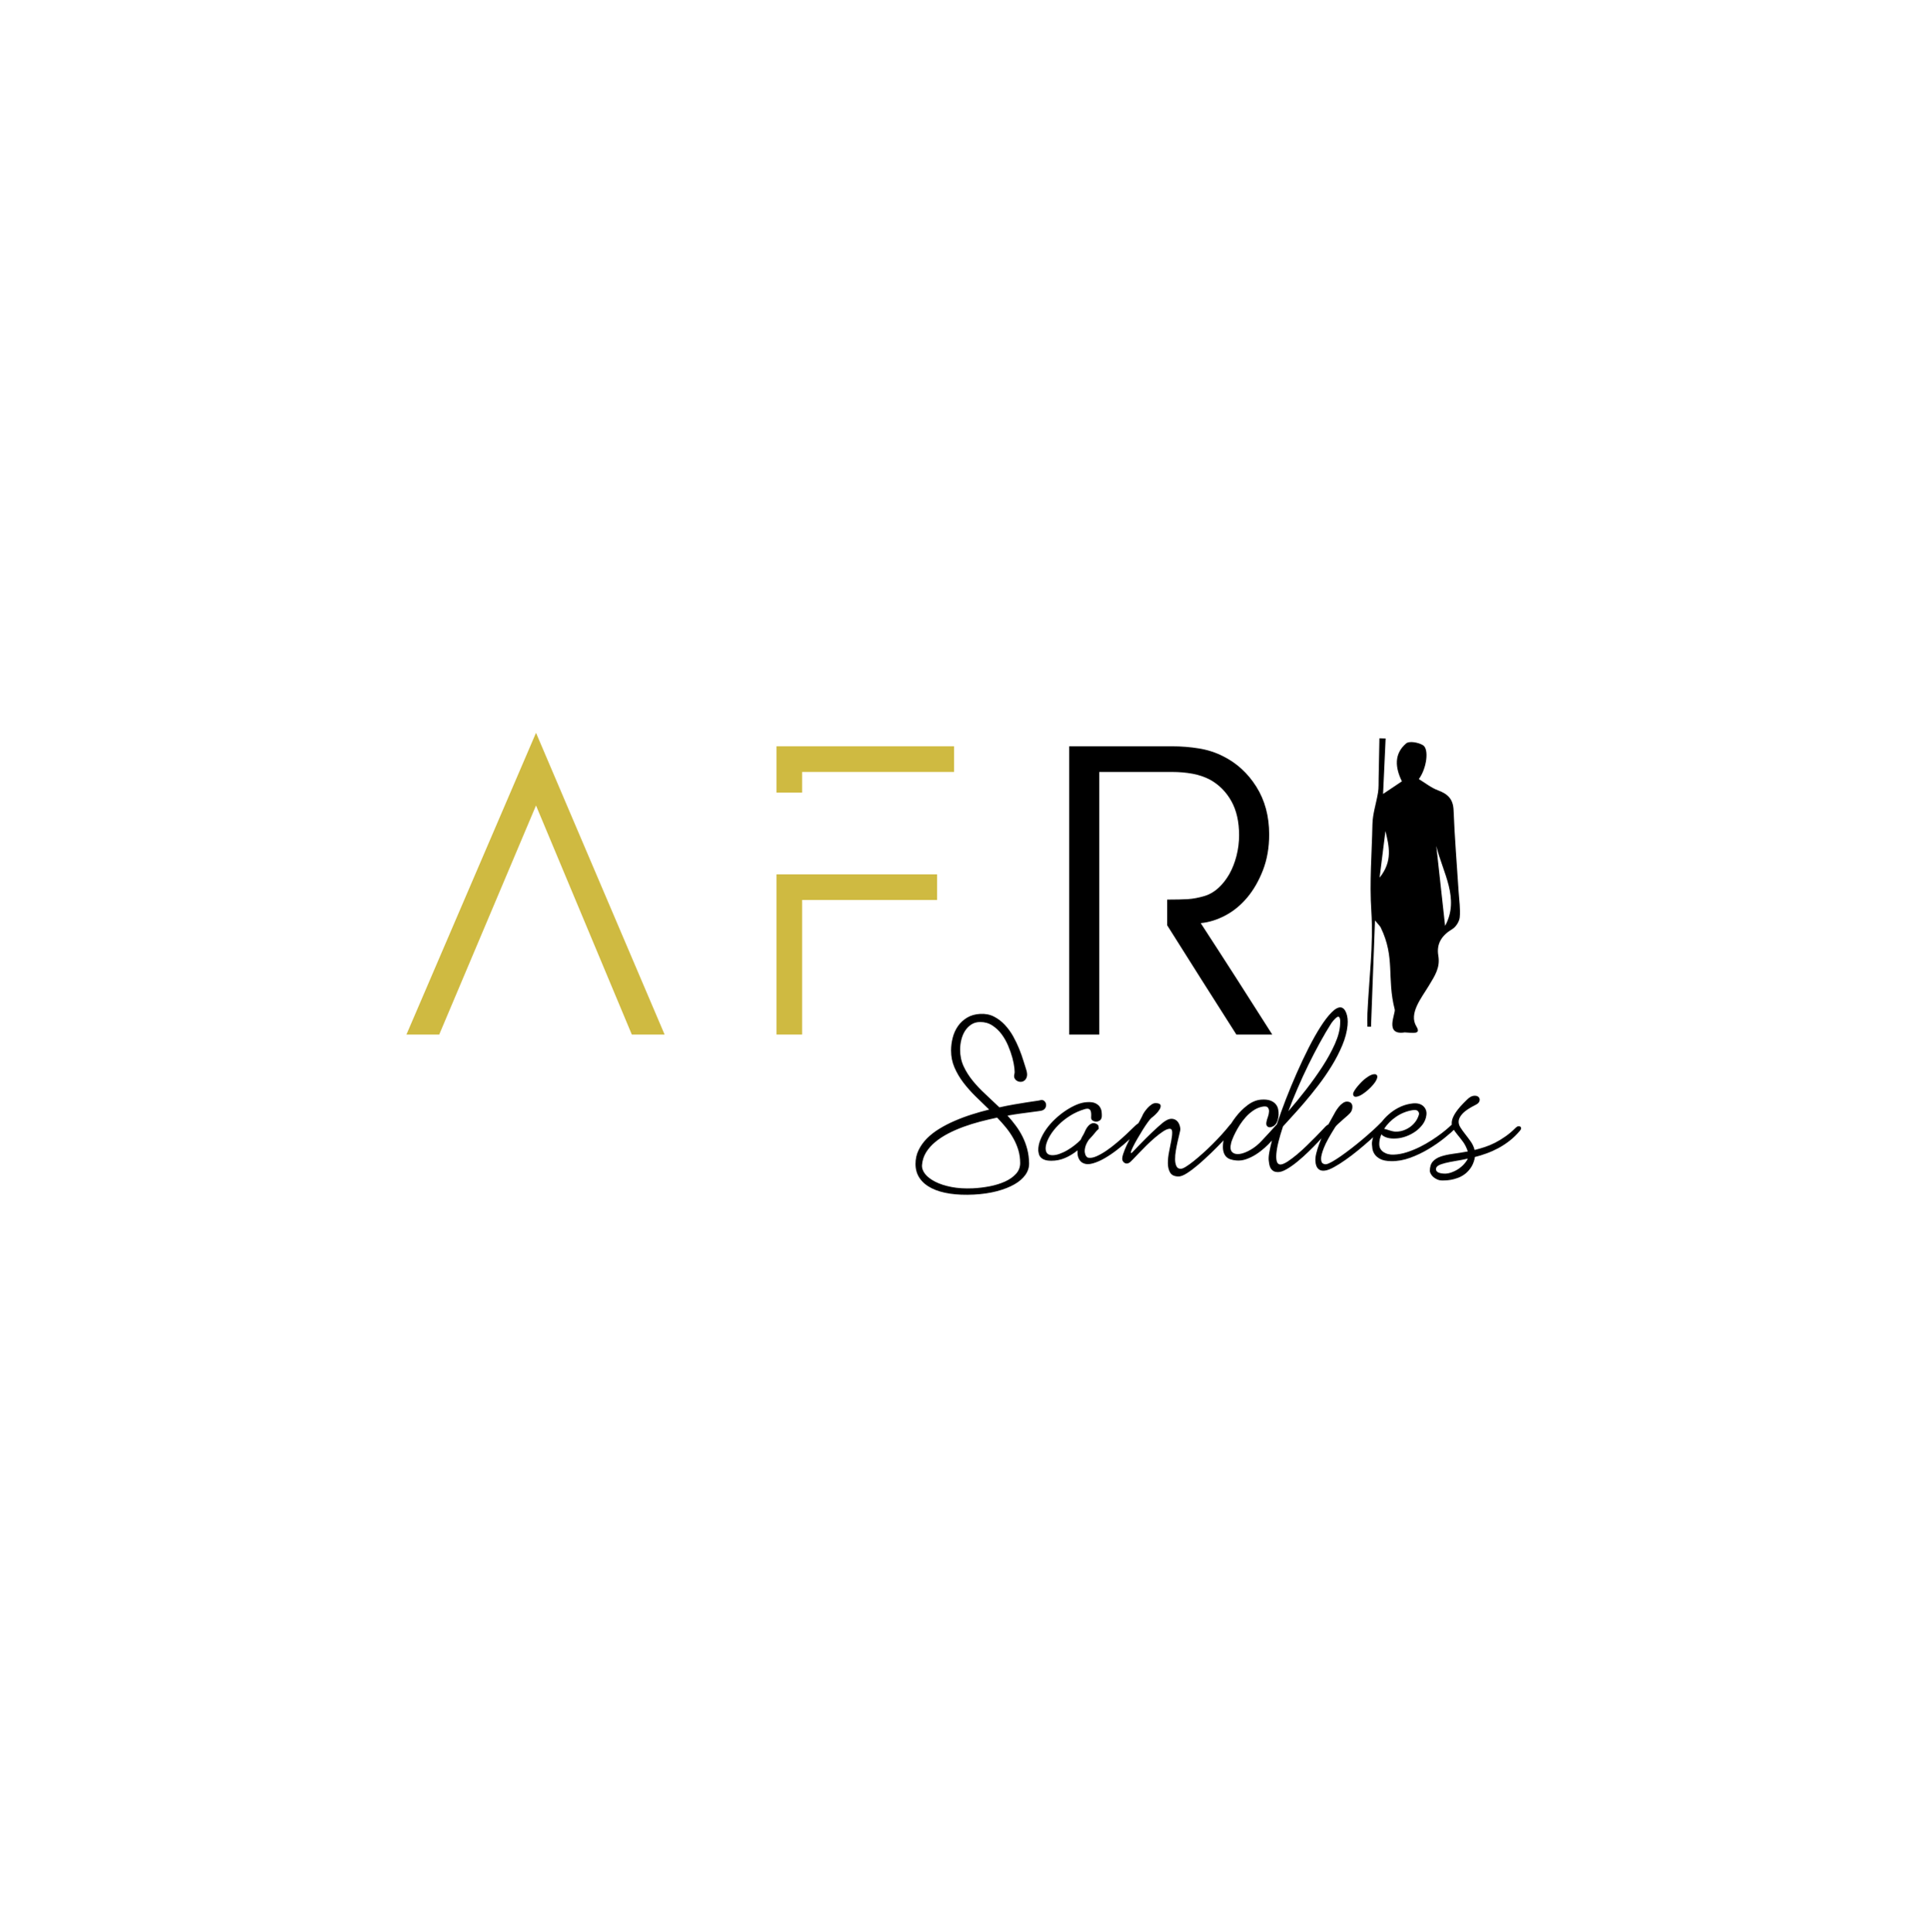
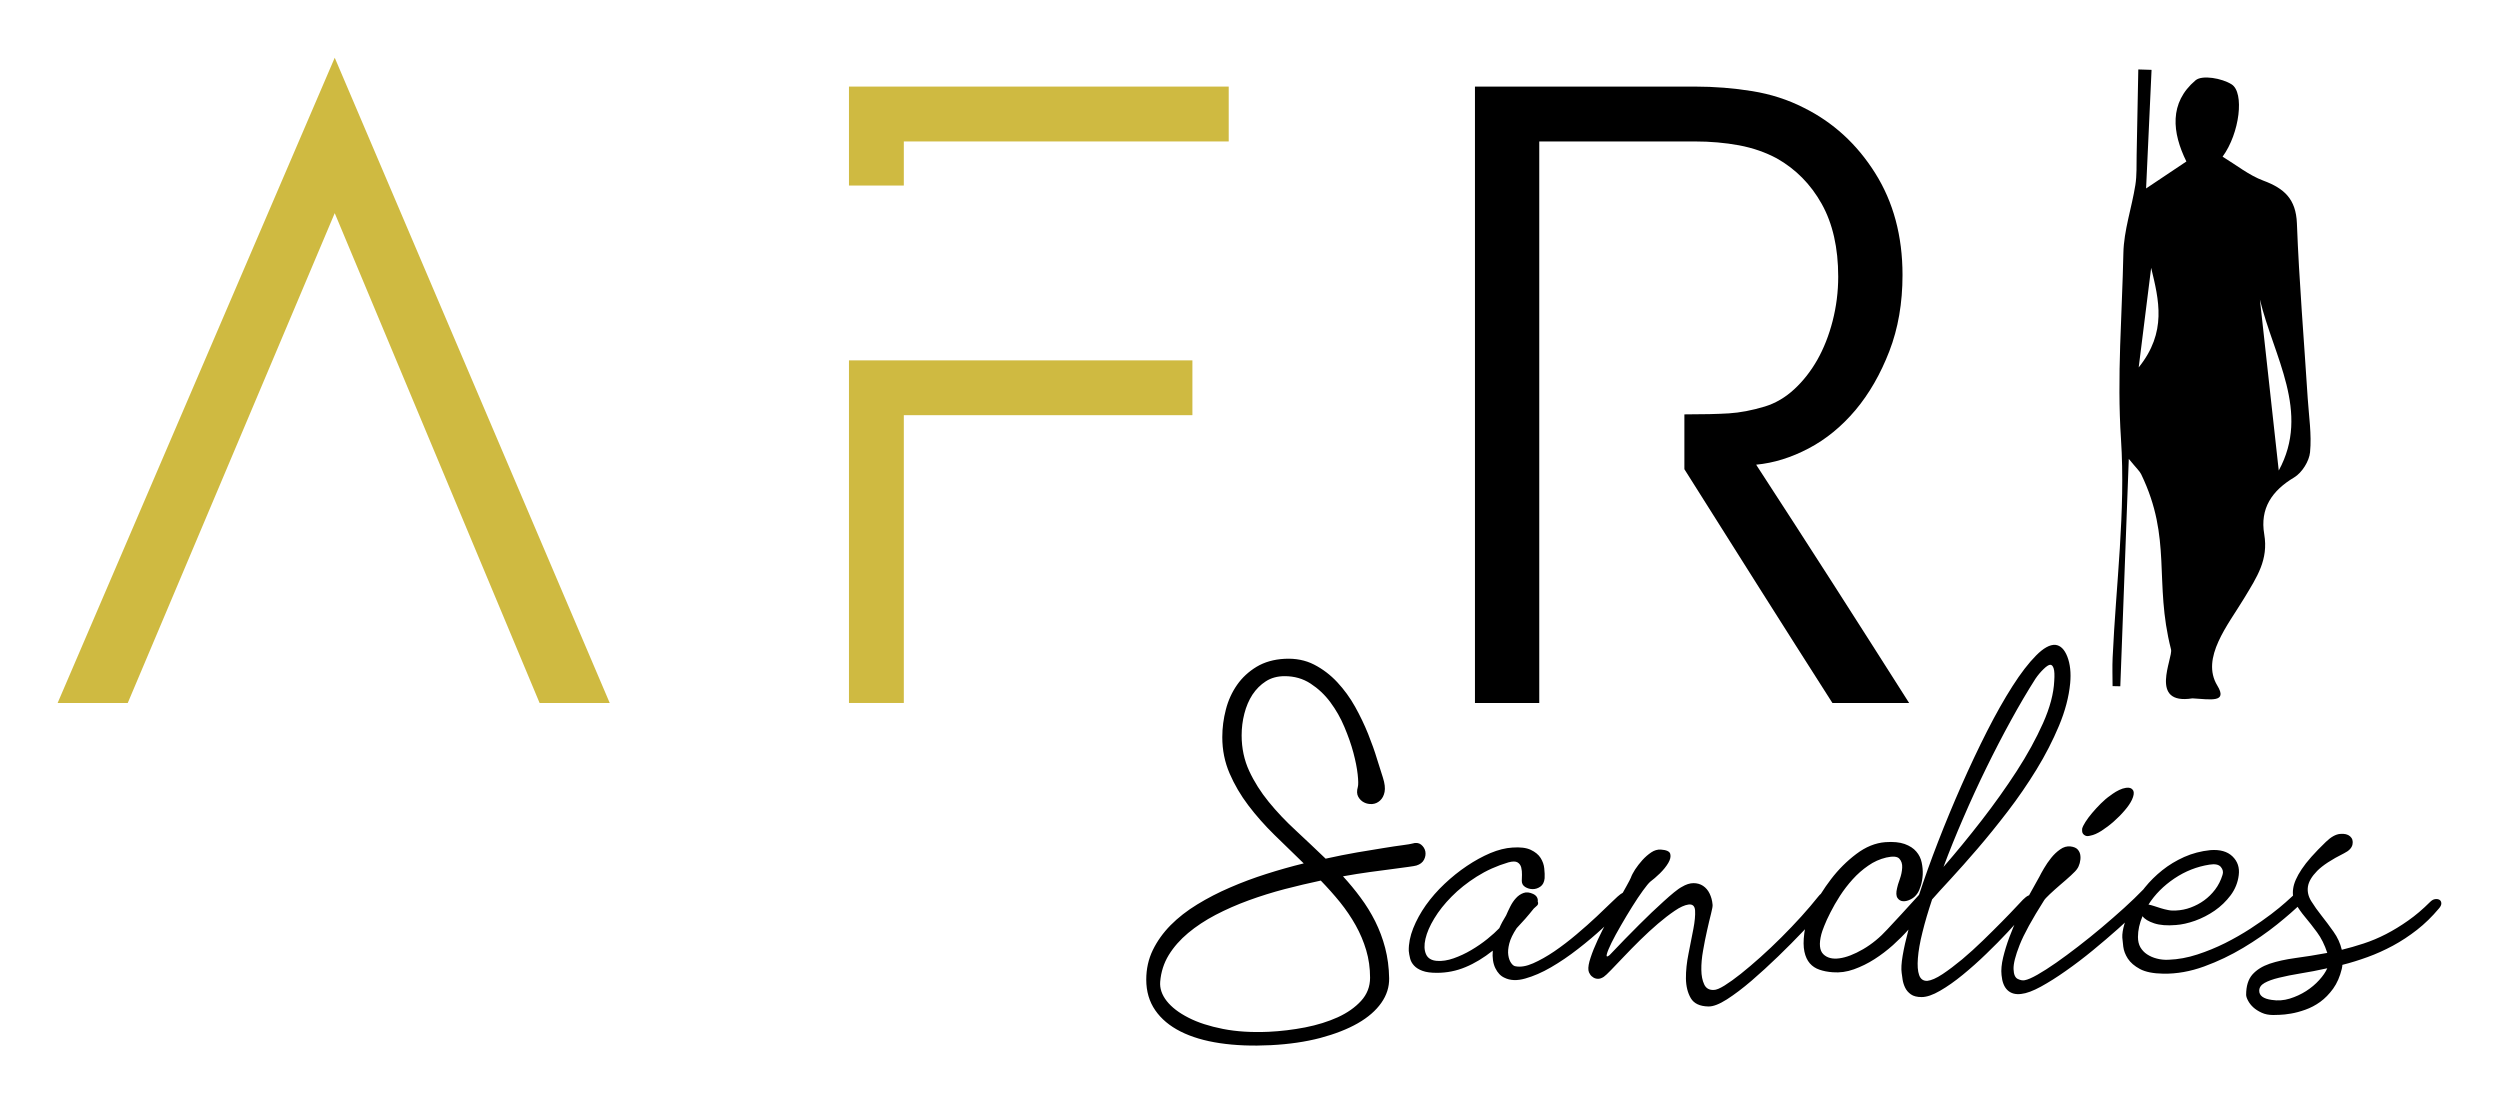
- <svg xmlns="http://www.w3.org/2000/svg" width="283.465" height="283.465" viewBox="0 0 283.465 283.465">
+ <svg xmlns="http://www.w3.org/2000/svg" width="171.6" height="75.8" viewBox="55.7 103.6 171.6 75.8">
  <defs>
    <clipPath id="clip-0">
      <path clip-rule="nonzero" d="M 0 0 L 282.93 0 L 282.93 282.93 L 0 282.93 Z M 0 0 " />
    </clipPath>
    <clipPath id="clip-1">
      <path clip-rule="nonzero" d="M 0 0 L 282.93 0 L 282.93 282.93 L 0 282.93 Z M 0 0 " />
    </clipPath>
  </defs>
  <g>
    <path fill-rule="nonzero" fill="rgb(0%, 0%, 0%)" fill-opacity="1" d="M 141.953 149.367 C 141.414 149.695 140.965 150.105 140.613 150.609 C 140.262 151.113 140.004 151.676 139.844 152.301 C 139.68 152.926 139.598 153.559 139.598 154.199 C 139.598 155.086 139.766 155.914 140.098 156.684 C 140.43 157.453 140.859 158.188 141.387 158.883 C 141.914 159.578 142.512 160.254 143.176 160.906 C 143.84 161.559 144.512 162.211 145.188 162.863 C 144.34 163.07 143.488 163.312 142.625 163.586 C 141.766 163.859 140.938 164.168 140.137 164.516 C 139.336 164.859 138.582 165.25 137.879 165.68 C 137.176 166.109 136.566 166.586 136.051 167.105 C 135.535 167.629 135.129 168.199 134.828 168.816 C 134.527 169.438 134.379 170.113 134.379 170.844 C 134.379 171.648 134.586 172.352 134.996 172.945 C 135.406 173.539 135.984 174.023 136.734 174.402 C 137.484 174.781 138.383 175.047 139.434 175.203 C 140.48 175.359 141.648 175.406 142.938 175.34 C 144.191 175.277 145.32 175.109 146.332 174.844 C 147.34 174.574 148.199 174.238 148.902 173.836 C 149.605 173.434 150.141 172.965 150.512 172.438 C 150.883 171.91 151.062 171.348 151.051 170.746 C 151.039 170.004 150.945 169.312 150.777 168.664 C 150.609 168.02 150.379 167.414 150.094 166.84 C 149.805 166.266 149.473 165.727 149.094 165.219 C 148.719 164.707 148.312 164.219 147.883 163.75 C 148.535 163.633 149.148 163.535 149.723 163.457 C 150.293 163.379 150.805 163.312 151.254 163.254 C 151.707 163.195 152.074 163.145 152.359 163.105 C 152.648 163.066 152.836 163.035 152.926 163.008 C 153.176 162.93 153.348 162.797 153.445 162.609 C 153.543 162.418 153.57 162.23 153.535 162.039 C 153.496 161.852 153.395 161.695 153.238 161.57 C 153.082 161.449 152.879 161.426 152.633 161.504 C 152.543 161.531 152.324 161.566 151.98 161.613 C 151.633 161.656 151.199 161.723 150.668 161.809 C 150.141 161.891 149.535 161.992 148.852 162.109 C 148.168 162.227 147.449 162.371 146.691 162.539 C 146 161.875 145.312 161.227 144.633 160.594 C 143.945 159.961 143.332 159.312 142.785 158.641 C 142.238 157.969 141.789 157.262 141.445 156.52 C 141.102 155.777 140.926 154.961 140.926 154.078 C 140.926 153.57 140.988 153.07 141.113 152.582 C 141.238 152.094 141.422 151.66 141.668 151.281 C 141.918 150.906 142.223 150.598 142.59 150.363 C 142.953 150.129 143.383 150.012 143.879 150.012 C 144.543 150.012 145.137 150.18 145.656 150.52 C 146.176 150.859 146.633 151.285 147.016 151.801 C 147.398 152.316 147.723 152.883 147.98 153.5 C 148.242 154.121 148.449 154.711 148.598 155.27 C 148.746 155.832 148.844 156.324 148.891 156.754 C 148.938 157.184 148.941 157.473 148.902 157.613 C 148.824 157.887 148.832 158.113 148.93 158.289 C 149.027 158.465 149.16 158.594 149.332 158.68 C 149.5 158.766 149.688 158.801 149.887 158.789 C 150.09 158.773 150.27 158.695 150.426 158.551 C 150.582 158.41 150.688 158.211 150.738 157.957 C 150.789 157.703 150.75 157.375 150.621 156.969 C 150.516 156.656 150.383 156.234 150.219 155.699 C 150.059 155.164 149.852 154.59 149.605 153.969 C 149.355 153.352 149.059 152.73 148.715 152.113 C 148.371 151.496 147.961 150.934 147.492 150.43 C 147.023 149.926 146.492 149.523 145.902 149.219 C 145.309 148.914 144.633 148.781 143.879 148.82 C 143.137 148.859 142.496 149.043 141.953 149.367 M 149.125 172.301 C 148.715 172.75 148.18 173.125 147.523 173.426 C 146.863 173.723 146.121 173.957 145.285 174.121 C 144.453 174.281 143.617 174.383 142.785 174.422 C 141.625 174.473 140.578 174.41 139.648 174.227 C 138.715 174.043 137.922 173.789 137.273 173.453 C 136.621 173.121 136.125 172.742 135.785 172.312 C 135.449 171.883 135.297 171.438 135.336 170.98 C 135.391 170.316 135.586 169.707 135.922 169.156 C 136.262 168.602 136.707 168.098 137.254 167.641 C 137.801 167.184 138.43 166.77 139.137 166.398 C 139.848 166.027 140.605 165.695 141.406 165.402 C 142.207 165.109 143.031 164.852 143.879 164.629 C 144.723 164.41 145.551 164.215 146.359 164.043 C 146.828 164.527 147.27 165.023 147.68 165.527 C 148.09 166.039 148.449 166.566 148.754 167.113 C 149.059 167.66 149.301 168.23 149.477 168.824 C 149.652 169.418 149.742 170.043 149.742 170.711 C 149.742 171.32 149.535 171.852 149.125 172.301 M 157.996 162.156 C 157.457 162.387 156.922 162.68 156.387 163.039 C 155.852 163.398 155.34 163.809 154.852 164.27 C 154.363 164.73 153.938 165.219 153.57 165.734 C 153.207 166.25 152.918 166.777 152.703 167.316 C 152.488 167.859 152.387 168.375 152.398 168.871 C 152.414 169.027 152.441 169.195 152.488 169.379 C 152.531 169.562 152.621 169.727 152.762 169.879 C 152.898 170.027 153.09 170.148 153.336 170.238 C 153.586 170.332 153.914 170.375 154.332 170.375 C 155.012 170.375 155.664 170.246 156.289 169.984 C 156.914 169.727 157.539 169.348 158.164 168.852 C 158.125 169.336 158.184 169.734 158.34 170.055 C 158.496 170.375 158.703 170.594 158.965 170.711 C 159.355 170.906 159.832 170.926 160.391 170.766 C 160.953 170.609 161.543 170.355 162.16 169.996 C 162.777 169.637 163.398 169.219 164.016 168.734 C 164.637 168.254 165.199 167.777 165.707 167.309 C 166.215 166.84 166.637 166.422 166.977 166.059 C 167.316 165.691 167.52 165.445 167.586 165.316 C 167.715 165.027 167.695 164.859 167.523 164.809 C 167.355 164.754 167.156 164.812 166.922 164.984 C 166.844 165.035 166.656 165.203 166.363 165.488 C 166.07 165.777 165.715 166.117 165.297 166.508 C 164.883 166.898 164.418 167.309 163.91 167.738 C 163.402 168.168 162.895 168.555 162.387 168.902 C 161.879 169.246 161.391 169.52 160.93 169.723 C 160.469 169.926 160.066 169.992 159.73 169.926 C 159.621 169.914 159.523 169.84 159.426 169.703 C 159.328 169.566 159.262 169.387 159.23 169.164 C 159.195 168.941 159.219 168.676 159.297 168.363 C 159.375 168.051 159.547 167.699 159.805 167.309 C 160.195 166.902 160.59 166.453 160.98 165.961 L 161.176 165.785 C 161.277 165.707 161.305 165.602 161.25 165.473 C 161.266 165.379 161.25 165.289 161.203 165.199 C 161.156 165.105 161.07 165.027 160.938 164.961 C 160.691 164.848 160.469 164.82 160.273 164.895 C 160.078 164.965 159.906 165.082 159.758 165.246 C 159.605 165.41 159.477 165.602 159.367 165.82 C 159.254 166.043 159.16 166.246 159.082 166.43 C 158.887 166.742 158.73 167.035 158.613 167.309 C 158.406 167.527 158.133 167.777 157.793 168.051 C 157.453 168.324 157.086 168.578 156.688 168.812 C 156.293 169.047 155.887 169.234 155.477 169.379 C 155.066 169.523 154.684 169.582 154.332 169.555 C 153.957 169.527 153.703 169.375 153.582 169.098 C 153.457 168.816 153.445 168.465 153.543 168.043 C 153.641 167.617 153.84 167.152 154.148 166.645 C 154.453 166.137 154.852 165.633 155.34 165.141 C 155.828 164.645 156.402 164.188 157.062 163.77 C 157.719 163.355 158.445 163.027 159.238 162.793 C 159.523 162.715 159.734 162.715 159.863 162.793 C 159.992 162.871 160.078 162.988 160.117 163.145 C 160.156 163.301 160.172 163.469 160.168 163.645 C 160.16 163.82 160.156 163.961 160.156 164.066 C 160.156 164.246 160.234 164.387 160.391 164.484 C 160.551 164.582 160.723 164.629 160.91 164.629 C 161.098 164.629 161.273 164.57 161.438 164.453 C 161.602 164.336 161.695 164.148 161.723 163.887 C 161.734 163.691 161.727 163.469 161.699 163.215 C 161.676 162.961 161.59 162.719 161.449 162.492 C 161.305 162.262 161.078 162.078 160.773 161.934 C 160.469 161.789 160.047 161.738 159.512 161.777 C 159.043 161.805 158.539 161.93 157.996 162.156 M 169.039 162.109 C 168.824 162.254 168.621 162.43 168.434 162.637 C 168.246 162.848 168.078 163.062 167.934 163.281 C 167.793 163.504 167.695 163.691 167.641 163.848 C 167.602 163.941 167.504 164.133 167.34 164.426 C 167.176 164.719 166.984 165.066 166.762 165.461 C 166.543 165.859 166.305 166.293 166.051 166.762 C 165.797 167.23 165.566 167.684 165.367 168.117 C 165.164 168.555 165 168.961 164.879 169.332 C 164.754 169.703 164.703 169.992 164.73 170.199 C 164.742 170.293 164.777 170.383 164.84 170.473 C 164.895 170.566 164.977 170.641 165.074 170.699 C 165.172 170.758 165.277 170.785 165.395 170.785 C 165.512 170.785 165.641 170.742 165.785 170.648 C 165.879 170.586 166.047 170.426 166.293 170.172 C 166.543 169.918 166.836 169.609 167.172 169.254 C 167.512 168.895 167.883 168.516 168.289 168.117 C 168.691 167.723 169.094 167.352 169.5 167.004 C 169.902 166.66 170.289 166.363 170.652 166.117 C 171.016 165.867 171.328 165.727 171.59 165.688 C 171.875 165.648 172.031 165.785 172.051 166.105 C 172.07 166.426 172.031 166.844 171.934 167.355 C 171.832 167.871 171.723 168.434 171.602 169.047 C 171.477 169.66 171.418 170.234 171.422 170.766 C 171.43 171.301 171.543 171.75 171.758 172.117 C 171.973 172.48 172.371 172.672 172.957 172.684 C 173.285 172.695 173.711 172.531 174.238 172.195 C 174.766 171.855 175.328 171.43 175.93 170.914 C 176.527 170.398 177.137 169.844 177.758 169.242 C 178.375 168.645 178.934 168.082 179.426 167.562 C 179.922 167.039 180.332 166.605 180.656 166.254 C 180.984 165.902 181.152 165.719 181.168 165.707 C 181.285 165.59 181.344 165.457 181.344 165.316 C 181.344 165.172 181.305 165.059 181.227 164.973 C 181.148 164.887 181.043 164.848 180.914 164.855 C 180.781 164.863 180.645 164.957 180.504 165.141 C 180.164 165.57 179.777 166.023 179.34 166.508 C 178.902 166.988 178.449 167.469 177.973 167.941 C 177.496 168.418 177.016 168.871 176.535 169.301 C 176.055 169.73 175.605 170.113 175.188 170.445 C 174.77 170.777 174.398 171.043 174.074 171.246 C 173.746 171.449 173.5 171.551 173.328 171.551 C 173.016 171.562 172.797 171.434 172.676 171.168 C 172.551 170.902 172.484 170.57 172.48 170.172 C 172.473 169.773 172.512 169.336 172.598 168.852 C 172.68 168.371 172.773 167.91 172.871 167.477 C 172.969 167.039 173.059 166.652 173.145 166.32 C 173.23 165.988 173.266 165.777 173.25 165.688 C 173.227 165.41 173.156 165.16 173.047 164.934 C 172.938 164.707 172.785 164.531 172.598 164.406 C 172.41 164.281 172.188 164.219 171.941 164.219 C 171.695 164.219 171.426 164.305 171.141 164.477 C 170.996 164.551 170.82 164.68 170.602 164.855 C 170.387 165.031 170.148 165.238 169.891 165.473 C 169.629 165.707 169.355 165.961 169.07 166.234 C 168.781 166.508 168.504 166.781 168.23 167.055 C 167.59 167.691 166.906 168.395 166.176 169.164 C 166.008 169.297 165.945 169.273 165.992 169.098 C 166.035 168.922 166.145 168.66 166.312 168.316 C 166.484 167.969 166.699 167.57 166.961 167.121 C 167.219 166.672 167.48 166.238 167.742 165.82 C 168 165.406 168.246 165.039 168.473 164.727 C 168.699 164.414 168.867 164.215 168.973 164.121 C 169.168 163.98 169.387 163.785 169.637 163.547 C 169.883 163.305 170.074 163.066 170.211 162.832 C 170.348 162.598 170.395 162.395 170.348 162.219 C 170.305 162.039 170.086 161.941 169.695 161.914 C 169.473 161.902 169.254 161.965 169.039 162.109 M 183.113 162.219 C 182.465 162.707 181.891 163.281 181.383 163.945 C 180.875 164.609 180.453 165.285 180.121 165.969 C 179.789 166.652 179.598 167.219 179.547 167.66 C 179.48 168.168 179.484 168.59 179.555 168.922 C 179.625 169.254 179.75 169.52 179.926 169.723 C 180.102 169.926 180.324 170.07 180.59 170.16 C 180.859 170.254 181.16 170.312 181.5 170.336 C 181.98 170.375 182.465 170.309 182.953 170.133 C 183.441 169.957 183.914 169.727 184.363 169.438 C 184.812 169.152 185.234 168.828 185.633 168.473 C 186.031 168.113 186.387 167.758 186.699 167.406 C 186.516 168.098 186.383 168.695 186.297 169.203 C 186.211 169.711 186.191 170.102 186.23 170.375 C 186.242 170.508 186.266 170.668 186.297 170.855 C 186.328 171.043 186.387 171.227 186.473 171.402 C 186.559 171.578 186.688 171.727 186.863 171.852 C 187.039 171.977 187.285 172.039 187.598 172.039 C 187.949 172.039 188.371 171.895 188.867 171.605 C 189.363 171.32 189.879 170.957 190.422 170.512 C 190.961 170.07 191.504 169.59 192.043 169.066 C 192.582 168.547 193.07 168.051 193.508 167.582 C 193.945 167.113 194.305 166.711 194.594 166.379 C 194.879 166.047 195.051 165.844 195.102 165.766 C 195.336 165.398 195.375 165.168 195.219 165.07 C 195.062 164.973 194.84 165.066 194.555 165.355 C 194.516 165.395 194.363 165.555 194.094 165.844 C 193.828 166.129 193.5 166.473 193.109 166.867 C 192.715 167.266 192.285 167.695 191.809 168.156 C 191.332 168.621 190.855 169.051 190.383 169.449 C 189.906 169.844 189.457 170.184 189.035 170.465 C 188.609 170.746 188.262 170.898 187.988 170.926 C 187.715 170.938 187.527 170.805 187.43 170.531 C 187.332 170.262 187.305 169.871 187.344 169.371 C 187.383 168.867 187.484 168.277 187.656 167.594 C 187.824 166.906 188.047 166.156 188.32 165.336 C 188.605 165.008 189.031 164.543 189.59 163.938 C 190.148 163.332 190.766 162.637 191.438 161.855 C 192.109 161.074 192.797 160.223 193.508 159.297 C 194.219 158.371 194.875 157.414 195.484 156.422 C 196.09 155.434 196.602 154.434 197.027 153.422 C 197.449 152.414 197.707 151.438 197.797 150.5 C 197.863 149.785 197.797 149.176 197.602 148.672 C 197.406 148.172 197.133 147.902 196.781 147.863 C 196.406 147.836 195.961 148.082 195.453 148.598 C 194.945 149.109 194.406 149.809 193.84 150.695 C 193.273 151.582 192.691 152.613 192.09 153.793 C 191.492 154.973 190.91 156.207 190.344 157.488 C 189.777 158.773 189.242 160.062 188.738 161.359 C 188.238 162.652 187.797 163.875 187.422 165.023 C 187.004 165.488 186.605 165.926 186.23 166.332 C 185.852 166.734 185.523 167.086 185.25 167.387 C 184.742 167.945 184.188 168.402 183.582 168.754 C 182.977 169.105 182.434 169.316 181.957 169.379 C 181.484 169.445 181.113 169.352 180.855 169.098 C 180.594 168.844 180.547 168.383 180.719 167.719 C 180.742 167.613 180.809 167.43 180.914 167.16 C 181.016 166.895 181.16 166.582 181.344 166.223 C 181.523 165.863 181.742 165.488 181.996 165.09 C 182.254 164.691 182.543 164.316 182.867 163.957 C 183.191 163.598 183.547 163.285 183.934 163.02 C 184.316 162.75 184.73 162.566 185.172 162.461 C 185.629 162.359 185.93 162.383 186.07 162.539 C 186.215 162.695 186.281 162.902 186.266 163.152 C 186.254 163.41 186.199 163.672 186.102 163.945 C 186.004 164.219 185.941 164.422 185.918 164.551 C 185.84 164.863 185.848 165.094 185.945 165.238 C 186.043 165.379 186.172 165.453 186.336 165.461 C 186.5 165.469 186.676 165.422 186.863 165.324 C 187.055 165.227 187.207 165.086 187.324 164.902 C 187.402 164.789 187.477 164.613 187.547 164.387 C 187.617 164.16 187.66 163.906 187.676 163.633 C 187.688 163.359 187.664 163.082 187.605 162.805 C 187.547 162.523 187.426 162.273 187.234 162.051 C 187.047 161.828 186.777 161.656 186.434 161.531 C 186.09 161.41 185.648 161.367 185.113 161.406 C 184.426 161.457 183.758 161.73 183.113 162.219 M 195.973 149.523 C 196.172 149.328 196.328 149.23 196.43 149.23 C 196.535 149.23 196.613 149.316 196.664 149.484 C 196.719 149.652 196.73 149.941 196.703 150.344 C 196.664 151.203 196.41 152.168 195.934 153.238 C 195.457 154.305 194.855 155.402 194.125 156.531 C 193.395 157.656 192.59 158.789 191.711 159.922 C 190.832 161.055 189.961 162.117 189.102 163.105 C 189.504 162.027 189.957 160.906 190.461 159.746 C 190.961 158.586 191.488 157.438 192.043 156.305 C 192.598 155.172 193.16 154.086 193.734 153.043 C 194.305 152 194.867 151.047 195.414 150.188 C 195.582 149.941 195.77 149.719 195.973 149.523 M 197.105 161.906 C 196.875 162.066 196.672 162.262 196.488 162.492 C 196.305 162.719 196.145 162.957 196 163.203 C 195.855 163.449 195.75 163.641 195.688 163.77 C 195.648 163.848 195.555 164.02 195.406 164.277 C 195.254 164.539 195.074 164.863 194.867 165.246 C 194.66 165.629 194.441 166.055 194.223 166.516 C 194 166.98 193.801 167.449 193.625 167.926 C 193.449 168.398 193.305 168.867 193.195 169.32 C 193.086 169.777 193.047 170.18 193.086 170.531 C 193.129 171 193.262 171.348 193.5 171.57 C 193.734 171.789 194.047 171.875 194.438 171.824 C 194.801 171.785 195.25 171.617 195.785 171.324 C 196.32 171.031 196.891 170.672 197.504 170.238 C 198.117 169.809 198.734 169.34 199.352 168.832 C 199.969 168.324 200.547 167.832 201.082 167.355 C 201.617 166.883 202.07 166.449 202.449 166.066 C 202.828 165.684 203.082 165.398 203.211 165.219 C 203.277 165.125 203.305 165.031 203.301 164.934 C 203.293 164.836 203.262 164.754 203.211 164.688 C 203.16 164.625 203.098 164.586 203.027 164.57 C 202.953 164.559 202.879 164.59 202.801 164.668 C 202.422 165.062 201.988 165.477 201.5 165.922 C 201.012 166.363 200.5 166.809 199.969 167.258 C 199.434 167.707 198.895 168.145 198.355 168.559 C 197.816 168.977 197.305 169.352 196.832 169.684 C 196.355 170.016 195.93 170.289 195.551 170.504 C 195.172 170.719 194.879 170.848 194.672 170.883 C 194.539 170.91 194.383 170.883 194.203 170.797 C 194.02 170.711 193.922 170.488 193.91 170.121 C 193.895 169.758 194.035 169.203 194.328 168.461 C 194.621 167.719 195.18 166.703 196 165.41 C 196.051 165.32 196.188 165.176 196.402 164.973 C 196.617 164.77 196.855 164.559 197.113 164.336 C 197.375 164.117 197.617 163.902 197.848 163.691 C 198.074 163.484 198.223 163.328 198.285 163.223 C 198.352 163.133 198.406 163.004 198.453 162.844 C 198.496 162.68 198.516 162.516 198.5 162.355 C 198.488 162.191 198.43 162.047 198.324 161.922 C 198.223 161.801 198.051 161.727 197.816 161.699 C 197.57 161.672 197.332 161.742 197.105 161.906 M 199.898 158.758 C 199.684 158.973 199.484 159.188 199.305 159.402 C 199.121 159.617 198.969 159.824 198.844 160.02 C 198.719 160.215 198.645 160.371 198.617 160.488 L 198.617 160.645 C 198.617 160.707 198.637 160.77 198.676 160.828 C 198.719 160.887 198.777 160.934 198.855 160.965 C 198.934 161 199.043 160.996 199.188 160.957 C 199.406 160.918 199.66 160.809 199.949 160.625 C 200.234 160.441 200.516 160.23 200.789 159.988 C 201.062 159.746 201.312 159.496 201.539 159.227 C 201.77 158.961 201.934 158.715 202.039 158.492 C 202.156 158.234 202.191 158.031 202.137 157.887 C 202.07 157.758 201.973 157.688 201.832 157.672 C 201.695 157.66 201.551 157.68 201.395 157.73 C 201.238 157.785 201.086 157.855 200.934 157.945 C 200.785 158.039 200.656 158.121 200.555 158.203 C 200.332 158.355 200.113 158.543 199.898 158.758 M 205.625 162.422 C 205.07 162.672 204.57 162.973 204.121 163.332 C 203.672 163.691 203.27 164.086 202.918 164.523 C 202.566 164.961 202.273 165.391 202.039 165.812 C 201.805 166.238 201.633 166.637 201.523 167.016 C 201.41 167.395 201.363 167.707 201.375 167.953 C 201.387 168.098 201.41 168.305 201.441 168.578 C 201.477 168.852 201.578 169.125 201.754 169.398 C 201.934 169.672 202.207 169.91 202.586 170.113 C 202.965 170.316 203.496 170.422 204.191 170.434 C 205.113 170.449 206.051 170.281 206.992 169.938 C 207.938 169.594 208.832 169.164 209.68 168.656 C 210.527 168.148 211.301 167.613 211.996 167.055 C 212.695 166.492 213.25 166.008 213.668 165.59 C 213.836 165.418 213.934 165.262 213.961 165.121 C 213.984 164.977 213.965 164.871 213.891 164.809 C 213.82 164.742 213.711 164.727 213.559 164.77 C 213.41 164.809 213.238 164.926 213.043 165.121 C 212.988 165.172 212.836 165.312 212.582 165.539 C 212.328 165.766 211.996 166.039 211.586 166.352 C 211.176 166.664 210.699 166.996 210.16 167.348 C 209.617 167.699 209.043 168.027 208.43 168.336 C 207.816 168.641 207.184 168.902 206.523 169.117 C 205.867 169.332 205.211 169.453 204.562 169.477 C 204.273 169.492 204.004 169.465 203.75 169.398 C 203.496 169.336 203.27 169.234 203.074 169.105 C 202.879 168.977 202.727 168.812 202.613 168.617 C 202.504 168.422 202.449 168.188 202.449 167.914 C 202.449 167.457 202.555 166.98 202.762 166.488 C 202.906 166.684 203.172 166.848 203.562 166.977 C 203.953 167.105 204.449 167.145 205.051 167.094 C 205.453 167.066 205.891 166.969 206.367 166.801 C 206.844 166.629 207.293 166.398 207.719 166.105 C 208.141 165.812 208.504 165.461 208.812 165.051 C 209.117 164.641 209.305 164.18 209.367 163.672 C 209.434 163.152 209.289 162.723 208.938 162.383 C 208.586 162.043 208.078 161.902 207.414 161.953 C 206.773 162.02 206.18 162.176 205.625 162.422 M 208.137 163.105 C 208.281 163.277 208.32 163.457 208.254 163.652 C 208.137 164.031 207.969 164.367 207.746 164.66 C 207.523 164.953 207.273 165.199 206.992 165.402 C 206.715 165.605 206.406 165.766 206.074 165.891 C 205.742 166.016 205.402 166.082 205.051 166.098 C 204.867 166.109 204.691 166.102 204.523 166.066 C 204.352 166.035 204.188 165.992 204.023 165.941 C 203.859 165.887 203.707 165.84 203.562 165.793 C 203.422 165.746 203.289 165.711 203.172 165.688 C 203.613 164.996 204.207 164.398 204.949 163.898 C 205.695 163.398 206.496 163.082 207.355 162.949 C 207.734 162.887 207.992 162.938 208.137 163.105 M 213.688 163.262 C 213.348 163.77 213.152 164.219 213.102 164.602 C 213.047 164.984 213.105 165.328 213.277 165.629 C 213.445 165.926 213.66 166.234 213.922 166.547 C 214.184 166.859 214.457 167.207 214.742 167.594 C 215.027 167.977 215.262 168.449 215.445 169.008 C 214.664 169.152 213.934 169.27 213.258 169.359 C 212.578 169.453 211.988 169.582 211.488 169.75 C 210.988 169.922 210.594 170.168 210.305 170.492 C 210.02 170.82 209.875 171.281 209.875 171.883 C 209.875 171.984 209.918 172.121 210.004 172.281 C 210.09 172.445 210.207 172.598 210.363 172.742 C 210.52 172.887 210.715 173.008 210.941 173.113 C 211.168 173.219 211.434 173.27 211.734 173.27 C 211.797 173.27 211.941 173.266 212.164 173.258 C 212.383 173.254 212.648 173.223 212.953 173.172 C 213.258 173.121 213.59 173.031 213.941 172.906 C 214.293 172.781 214.633 172.605 214.957 172.371 C 215.281 172.137 215.578 171.832 215.848 171.461 C 216.113 171.09 216.312 170.637 216.441 170.102 C 216.469 169.973 216.48 169.883 216.48 169.828 C 217.043 169.688 217.617 169.508 218.211 169.293 C 218.805 169.078 219.383 168.816 219.949 168.512 C 220.52 168.203 221.066 167.844 221.602 167.426 C 222.137 167.008 222.637 166.52 223.105 165.961 C 223.223 165.828 223.277 165.711 223.273 165.598 C 223.266 165.488 223.223 165.41 223.145 165.363 C 223.066 165.316 222.969 165.301 222.852 165.316 C 222.734 165.328 222.617 165.395 222.5 165.512 C 222.004 166.008 221.504 166.434 220.996 166.789 C 220.488 167.148 219.98 167.457 219.473 167.719 C 218.965 167.98 218.453 168.195 217.938 168.363 C 217.422 168.531 216.926 168.676 216.441 168.793 C 216.336 168.352 216.148 167.938 215.875 167.555 C 215.602 167.168 215.328 166.805 215.055 166.457 C 214.781 166.113 214.543 165.777 214.34 165.449 C 214.141 165.125 214.066 164.793 214.117 164.453 C 214.168 164.117 214.379 163.758 214.75 163.379 C 215.125 163 215.738 162.598 216.598 162.168 C 216.938 162 217.129 161.797 217.176 161.562 C 217.223 161.328 217.164 161.141 217.008 161.004 C 216.852 160.867 216.625 160.812 216.324 160.84 C 216.023 160.867 215.699 161.047 215.348 161.387 C 214.578 162.129 214.023 162.754 213.688 163.262 M 210.773 171.605 C 210.773 171.387 210.895 171.207 211.137 171.07 C 211.379 170.934 211.711 170.812 212.133 170.711 C 212.555 170.605 213.051 170.508 213.617 170.414 C 214.184 170.324 214.793 170.207 215.445 170.062 C 215.328 170.324 215.145 170.594 214.887 170.875 C 214.633 171.156 214.336 171.406 213.988 171.629 C 213.645 171.848 213.27 172.02 212.867 172.145 C 212.461 172.27 212.051 172.301 211.633 172.234 C 211.062 172.156 210.773 171.945 210.773 171.605 " />
    <path fill-rule="nonzero" fill="rgb(81.238%, 72.861%, 25.65%)" fill-opacity="1" d="M 78.676 107.562 L 97.551 151.852 L 92.738 151.852 L 78.676 118.23 L 64.469 151.852 L 59.656 151.852 Z M 78.676 107.562 " />
    <path fill-rule="nonzero" fill="rgb(0%, 0%, 0%)" fill-opacity="1" d="M 161.355 151.852 L 156.941 151.852 L 156.941 109.543 L 172.023 109.543 C 173.383 109.543 174.699 109.648 175.973 109.855 C 177.246 110.062 178.422 110.441 179.496 110.988 C 181.516 111.988 183.152 113.48 184.406 115.473 C 185.66 117.461 186.289 119.797 186.289 122.477 C 186.289 124.402 185.988 126.145 185.383 127.711 C 184.777 129.277 184.004 130.621 183.062 131.746 C 182.117 132.867 181.047 133.746 179.852 134.375 C 178.652 135.008 177.449 135.383 176.242 135.496 C 178.035 138.25 179.797 140.98 181.535 143.688 C 183.27 146.395 185.004 149.117 186.742 151.852 L 181.477 151.852 C 179.777 149.191 178.086 146.527 176.398 143.859 C 174.707 141.188 173.016 138.504 171.316 135.805 L 171.316 132.043 C 172.602 132.043 173.617 132.02 174.375 131.973 C 175.129 131.926 175.949 131.77 176.836 131.504 C 177.574 131.277 178.246 130.883 178.859 130.316 C 179.473 129.75 180 129.074 180.445 128.293 C 180.887 127.508 181.238 126.621 181.492 125.633 C 181.746 124.641 181.875 123.629 181.875 122.59 C 181.875 120.609 181.496 118.945 180.742 117.594 C 179.988 116.246 178.957 115.203 177.656 114.469 C 176.883 114.055 176.02 113.754 175.066 113.574 C 174.113 113.398 173.102 113.309 172.023 113.309 L 161.355 113.309 Z M 161.355 151.852 " />
    <path fill-rule="nonzero" fill="rgb(81.238%, 72.861%, 25.65%)" fill-opacity="1" d="M 117.738 109.543 L 113.973 109.543 L 113.973 116.336 L 117.738 116.336 L 117.738 113.309 L 140.039 113.309 L 140.039 109.543 Z M 117.738 109.543 " />
    <path fill-rule="nonzero" fill="rgb(81.238%, 72.861%, 25.65%)" fill-opacity="1" d="M 114.031 128.336 L 113.973 128.336 L 113.973 151.852 L 117.738 151.852 L 117.738 132.098 L 137.547 132.098 L 137.547 128.336 Z M 114.031 128.336 " />
    <path fill-rule="evenodd" fill="rgb(0%, 0%, 0%)" fill-opacity="1" d="M 202.5 128.82 C 204.453 126.391 203.887 124.188 203.355 121.984 C 203.094 124.074 202.832 126.168 202.5 128.82 M 210.82 124.16 C 211.258 128.145 211.699 132.129 212.113 135.898 C 214.305 131.883 211.766 128.094 210.82 124.16 M 206.188 151.535 C 203.156 152.016 204.867 148.766 204.719 148.176 C 203.527 143.508 204.82 140.598 202.668 136.148 C 202.566 135.938 202.371 135.77 201.82 135.098 C 201.613 140.648 201.426 145.68 201.238 150.707 C 201.062 150.703 200.883 150.699 200.707 150.695 C 200.707 150.047 200.68 149.391 200.711 148.742 C 200.938 143.738 201.609 138.707 201.285 133.742 C 201 129.449 201.363 125.223 201.449 120.973 C 201.48 119.414 202.023 117.867 202.27 116.305 C 202.379 115.625 202.344 114.918 202.359 114.227 C 202.402 112.273 202.434 110.32 202.473 108.367 C 202.777 108.375 203.078 108.383 203.383 108.395 C 203.262 111.008 203.145 113.629 203.008 116.535 C 204.031 115.852 204.844 115.309 205.773 114.684 C 204.797 112.703 204.574 110.66 206.402 109.113 C 206.855 108.727 208.223 108.973 208.879 109.391 C 209.766 109.949 209.438 112.738 208.258 114.355 C 209.207 114.93 210.07 115.633 211.059 116 C 212.488 116.531 213.293 117.258 213.359 118.926 C 213.512 122.938 213.848 126.941 214.102 130.949 C 214.184 132.184 214.379 133.426 214.262 134.641 C 214.203 135.258 213.707 136.047 213.176 136.367 C 211.641 137.281 210.816 138.5 211.117 140.27 C 211.414 142.023 210.625 143.191 209.742 144.656 C 208.637 146.492 206.742 148.766 207.898 150.66 C 208.621 151.848 207.449 151.609 206.188 151.535 " />
  </g>
</svg>
